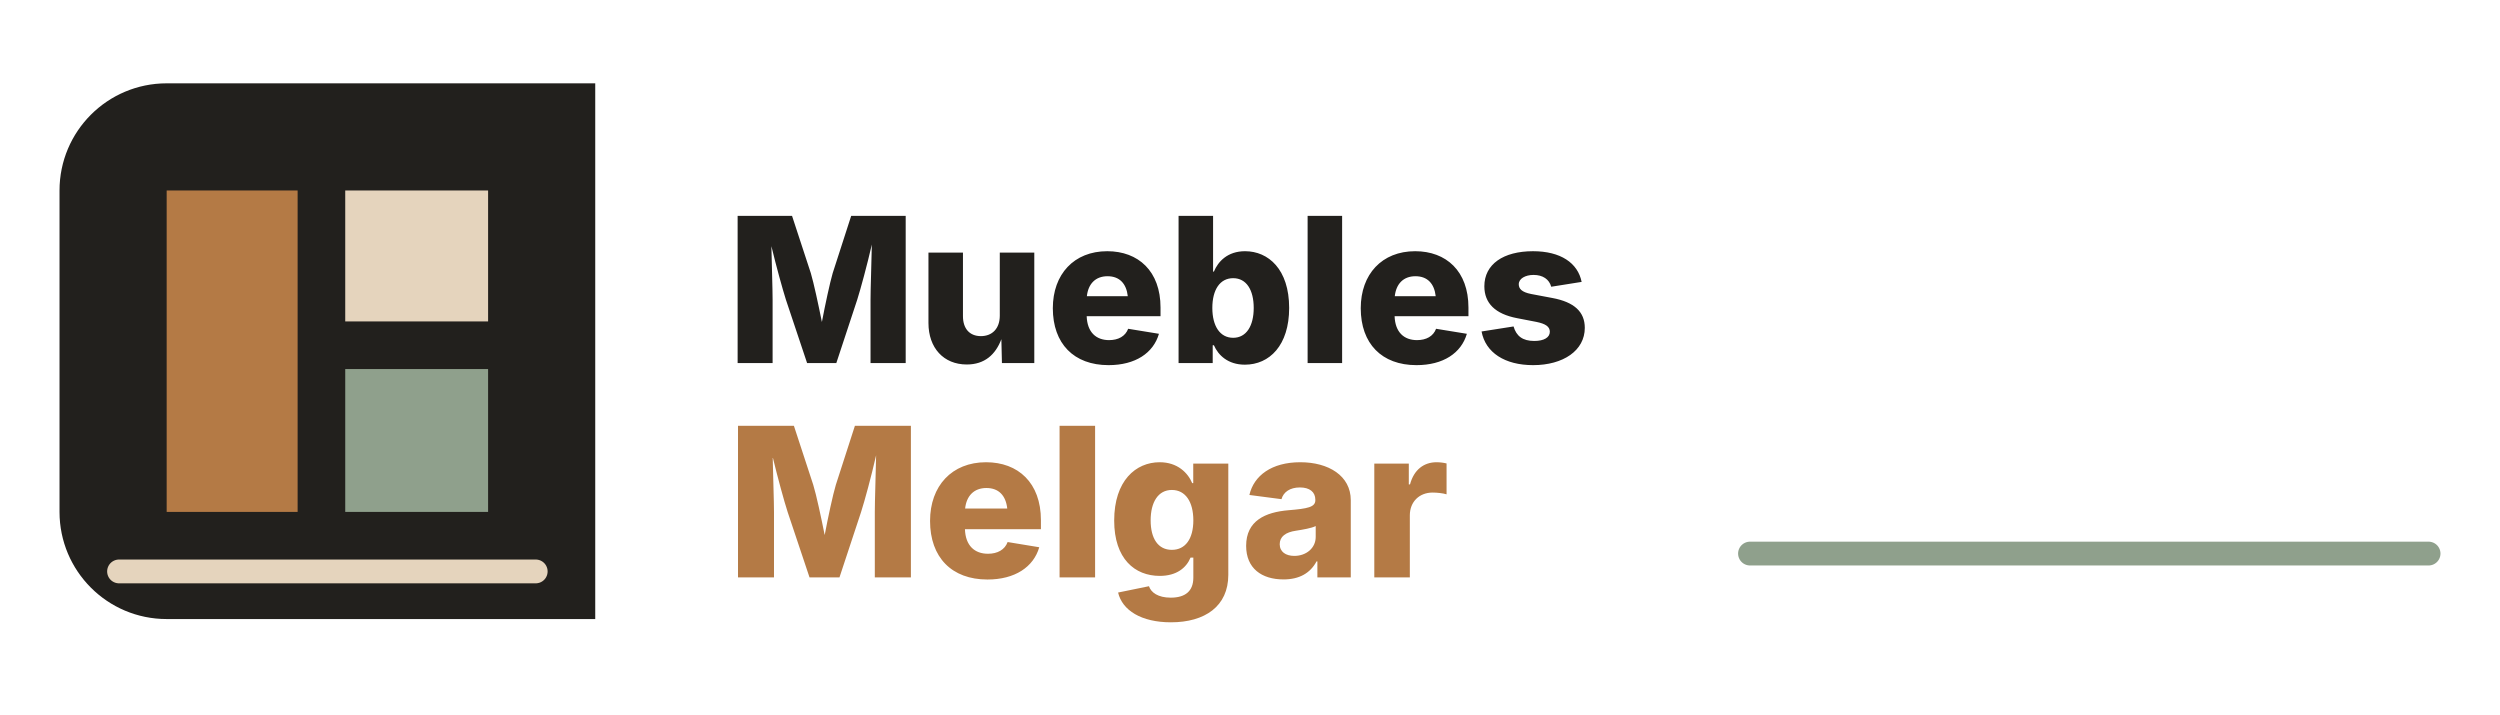
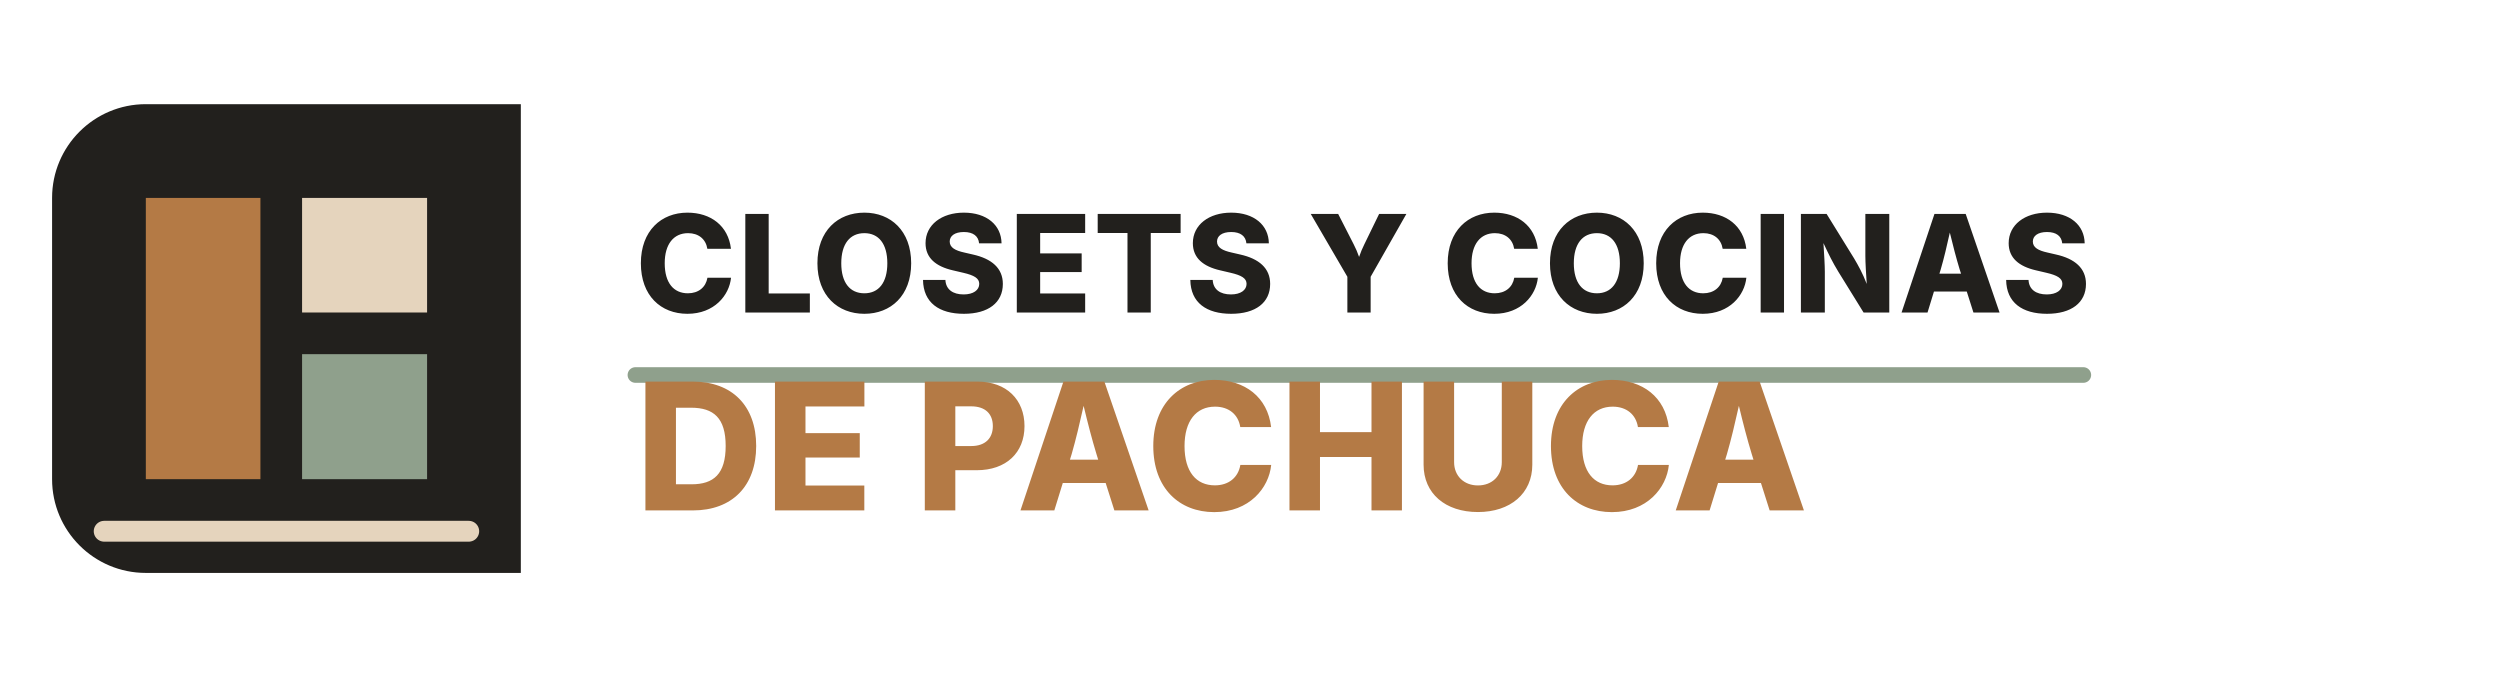
- <svg xmlns="http://www.w3.org/2000/svg" width="420" height="120" viewBox="0 0 420 120" fill="none" role="img" aria-labelledby="title desc">
-   <g transform="translate(10 14)">
+ <svg xmlns="http://www.w3.org/2000/svg" width="480" height="130" viewBox="0 0 480 130" fill="none" role="img" aria-labelledby="title desc">
+   <g transform="translate(10 20)">
    <path d="M0 18C0 8.059 8.059 0 18 0H90V90H18C8.059 90 0 81.941 0 72V18Z" fill="#22201D" />
    <path d="M18 18H40V72H18V18Z" fill="#B47A45" />
    <path d="M48 18H72V40H48V18Z" fill="#E5D4BD" />
    <path d="M48 48H72V72H48V48Z" fill="#8FA08C" />
    <path d="M10 82H80" stroke="#E5D4BD" stroke-width="4" stroke-linecap="round" />
  </g>
-   <g transform="translate(122 25)">
-     <text x="0" y="36" fill="#22201D" font-family="Inter, Arial, sans-serif" font-size="34" font-weight="800" letter-spacing="0">Muebles</text>
-     <text x="0" y="72" fill="#B47A45" font-family="Inter, Arial, sans-serif" font-size="35" font-weight="800" letter-spacing="0">Melgar</text>
-     <path d="M172 68H286" stroke="#8FA08C" stroke-width="4" stroke-linecap="round" />
-   </g>
+   <text x="122" y="60" fill="#22201D" font-family="Inter, Arial, sans-serif" font-size="26" font-weight="800" letter-spacing="0.3">CLOSETS Y COCINAS</text>
+   <path d="M122 72H400" stroke="#8FA08C" stroke-width="3" stroke-linecap="round" />
+   <text x="122" y="98" fill="#B47A45" font-family="Inter, Arial, sans-serif" font-size="34" font-weight="800" letter-spacing="0.3">DE PACHUCA</text>
</svg>
